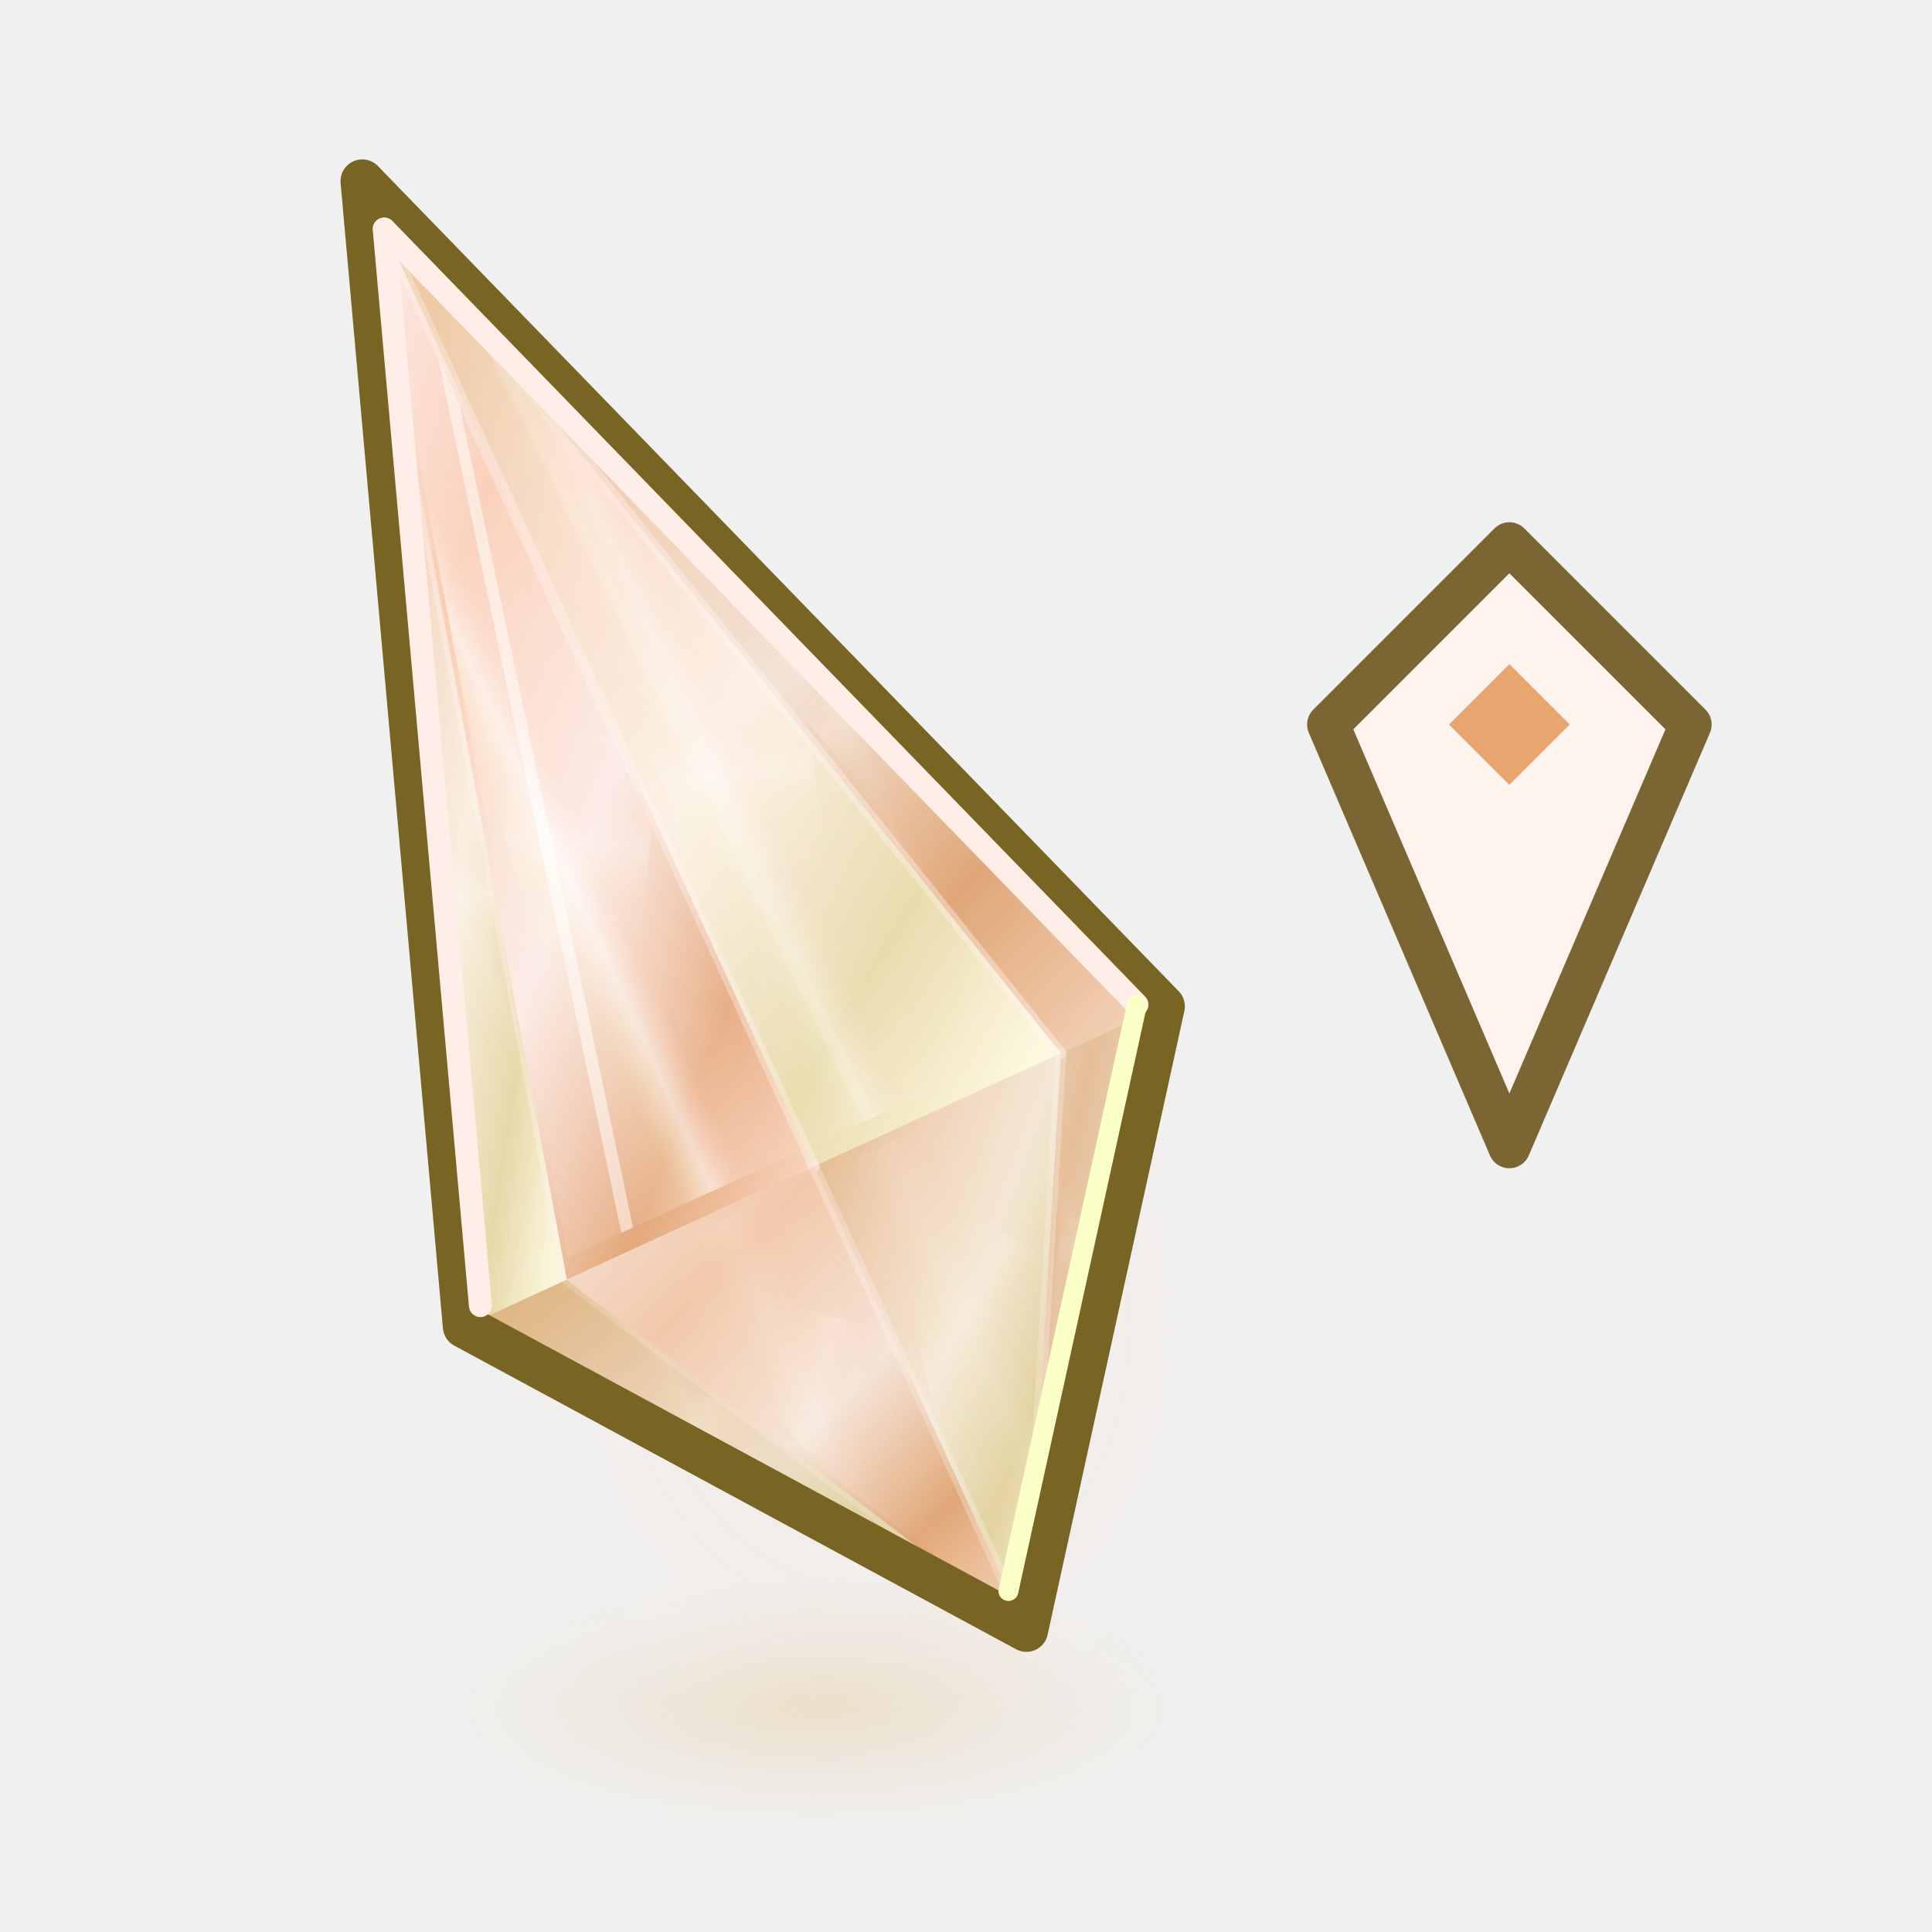
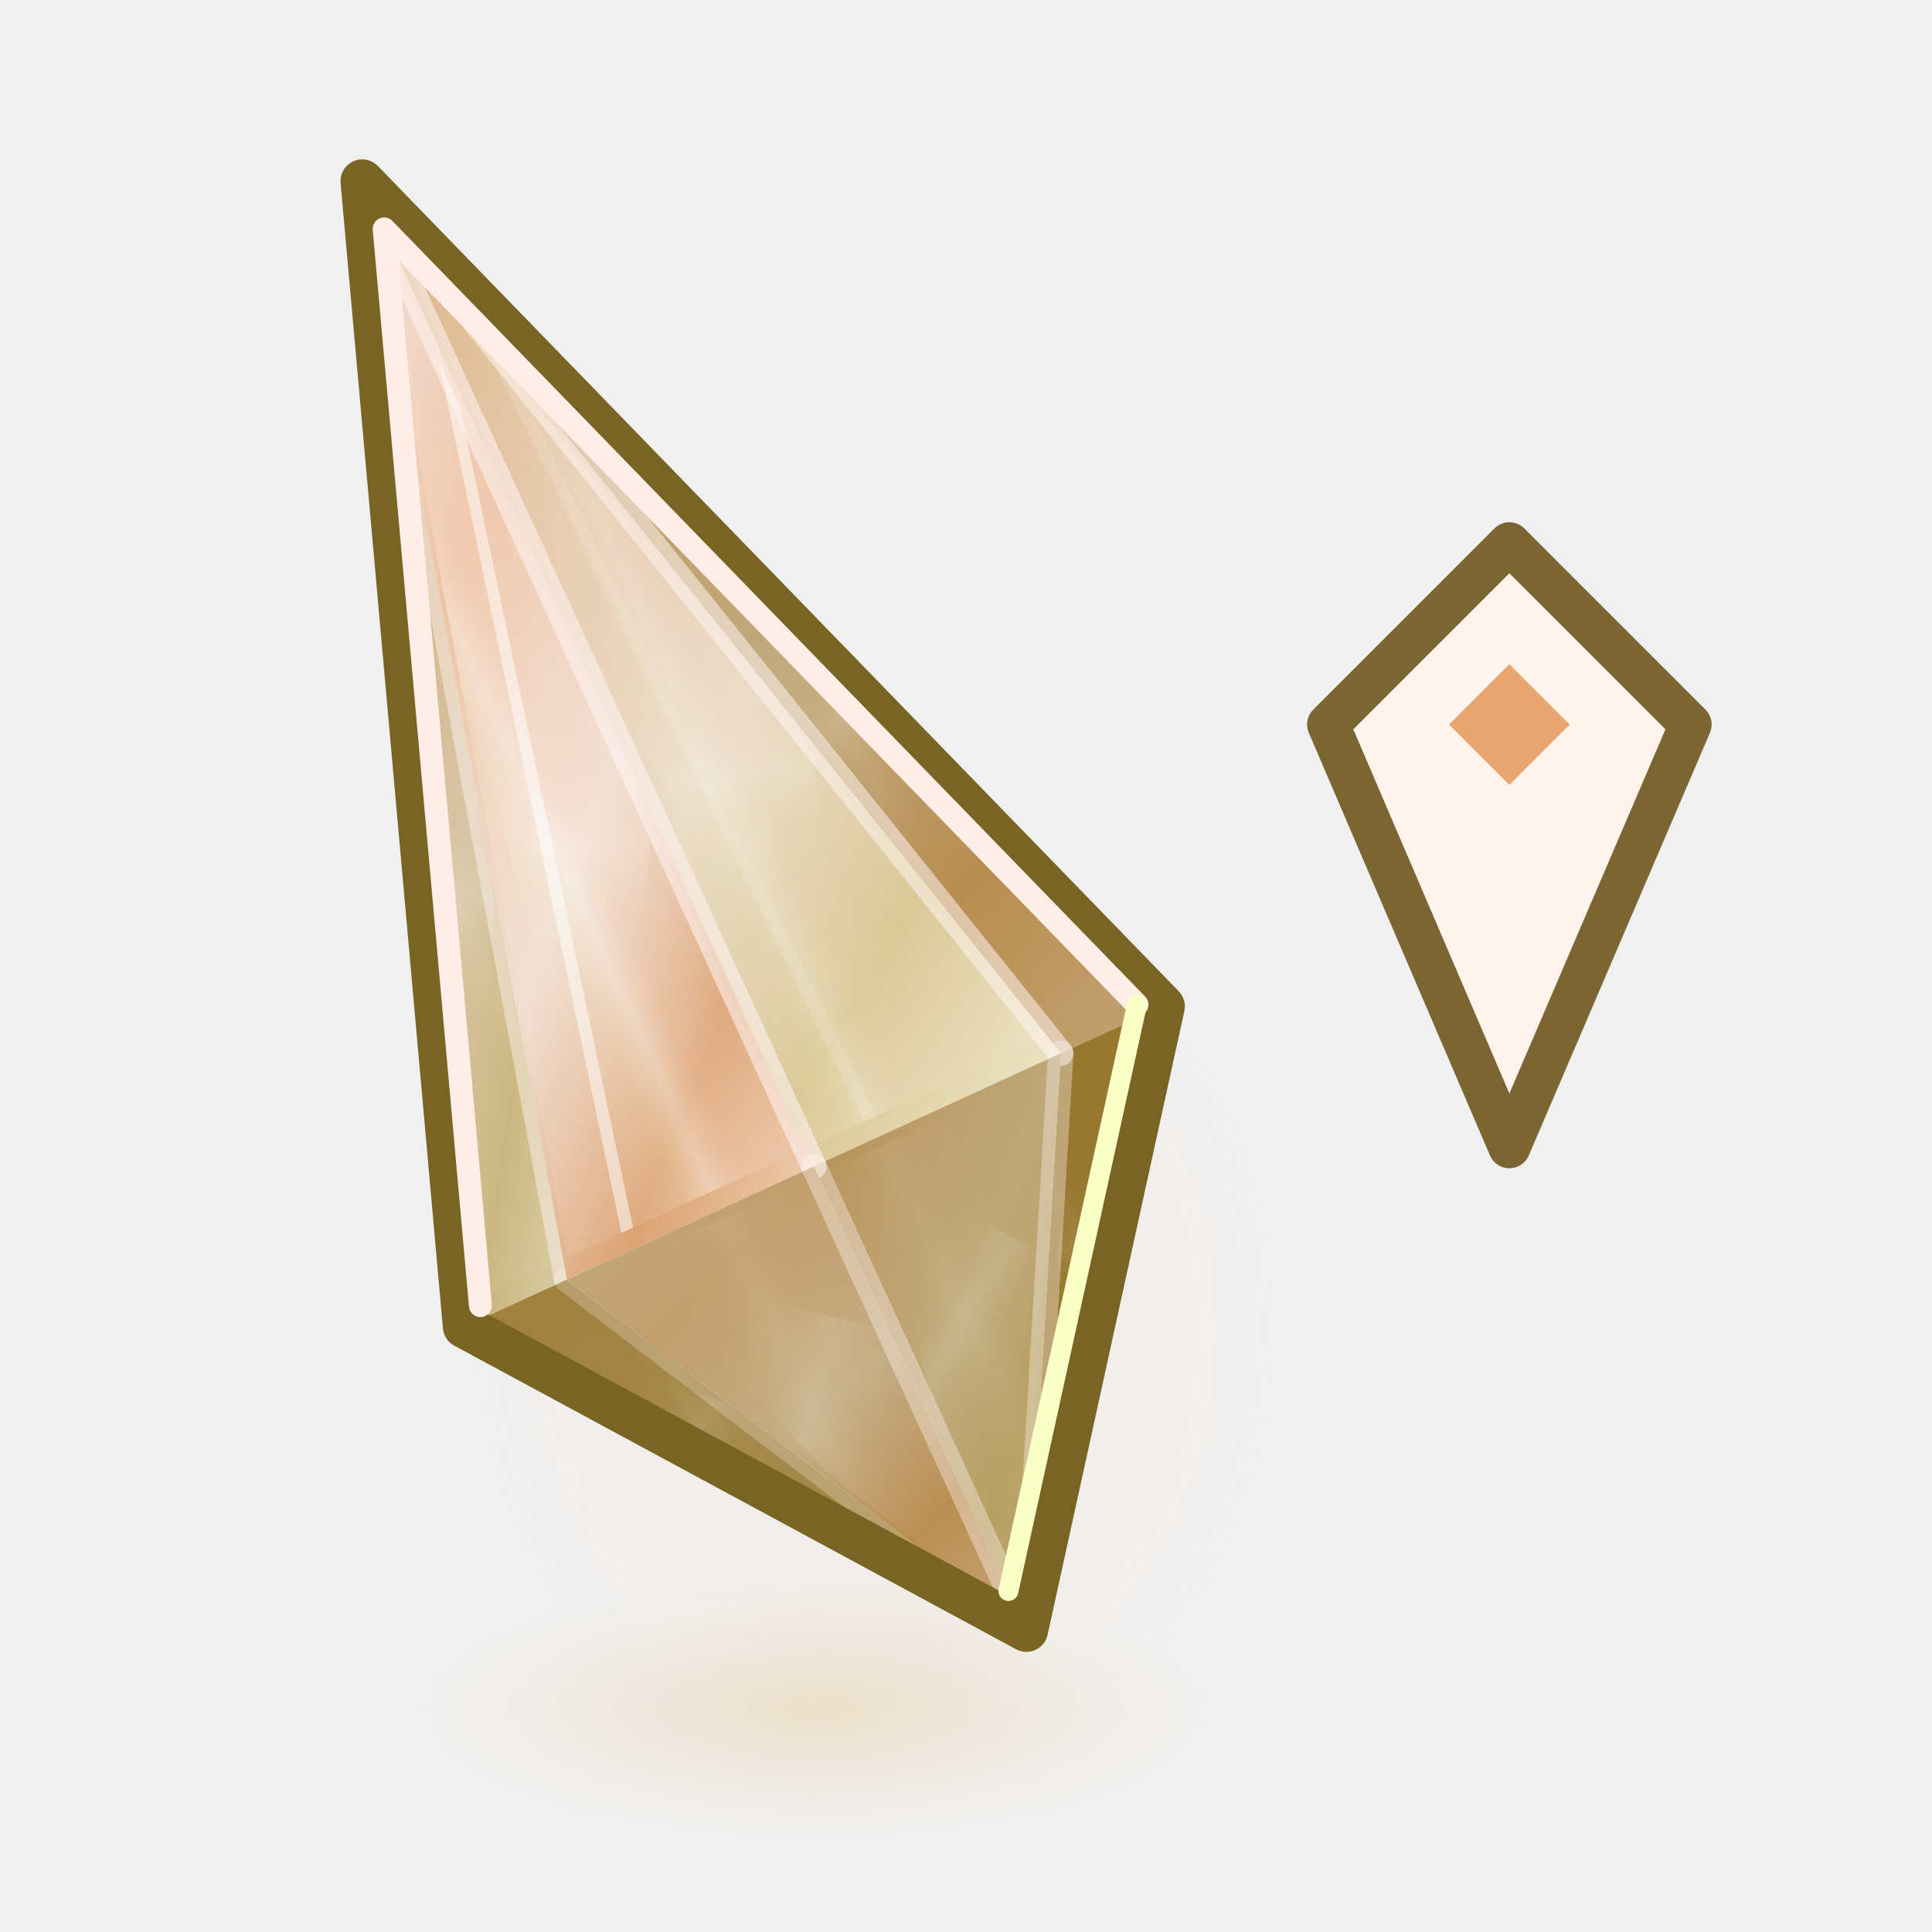
<svg xmlns="http://www.w3.org/2000/svg" width="32" height="32" viewBox="0 0 32 32">
  <defs>
    <linearGradient id="body" x1="0" y1="0" x2="1" y2="1">
      <stop stop-color="#fff2e9" />
      <stop offset=".55" stop-color="#facaa1" />
      <stop offset="1" stop-color="#fffed8" />
    </linearGradient>
    <linearGradient id="crown" x1="0" y1="0" x2=".8" y2="1">
      <stop stop-color="#ffe7b9" />
      <stop offset=".40" stop-color="#fffaf9" />
      <stop offset=".70" stop-color="#fff1ea" />
      <stop offset="1" stop-color="#f2ab7d" />
    </linearGradient>
    <linearGradient id="left" x1="0" y1="0" x2="1" y2=".5">
      <stop stop-color="#a67d32" />
      <stop offset=".32" stop-color="#dc8e4e" />
      <stop offset=".78" stop-color="#ffcdbb" />
      <stop offset="1" stop-color="#ffebe9" />
    </linearGradient>
    <linearGradient id="right" x1="0" y1="0" x2=".7" y2="1">
      <stop stop-color="#f0b772" />
      <stop offset=".36" stop-color="#cba354" />
      <stop offset=".7" stop-color="#ffeed4" />
      <stop offset="1" stop-color="#f6ffed" />
    </linearGradient>
    <linearGradient id="foot" x1="0" y1="0" x2="1" y2="1">
      <stop stop-color="#ffc4b1" />
      <stop offset=".48" stop-color="#d98d51" />
      <stop offset=".52" stop-color="#ffe1d8" />
      <stop offset="1" stop-color="#eaeeb4" />
    </linearGradient>
    <linearGradient id="violet" x1="0" y1="0" x2="1" y2="1">
      <stop stop-color="#ffdbcb" />
      <stop offset=".5" stop-color="#e0e48e" />
      <stop offset="1" stop-color="#f3ffd0" />
    </linearGradient>
    <linearGradient id="inner" x1="0" y1="0" x2="1" y2="0">
      <stop stop-color="#a68834" stop-opacity=".7" />
      <stop offset=".5" stop-color="#ffe8e0" stop-opacity=".25" />
      <stop offset="1" stop-color="#fffbfb" stop-opacity=".8" />
    </linearGradient>
    <linearGradient id="refract" x1="0" y1="0" x2="1" y2="1">
      <stop stop-color="#fff4f3" />
      <stop offset=".46" stop-color="#ffddc2" stop-opacity=".7" />
      <stop offset="1" stop-color="#ecf4ba" stop-opacity=".4" />
    </linearGradient>
    <linearGradient id="text" x1="0" y1="0" x2="1" y2="0">
      <stop stop-color="#e7b076" />
      <stop offset=".48" stop-color="#fff5f4" />
      <stop offset="1" stop-color="#fff0a6" />
    </linearGradient>
    <radialGradient id="shadow">
      <stop stop-color="#dbb157" stop-opacity=".25" />
      <stop offset=".55" stop-color="#e2b46c" stop-opacity=".10" />
      <stop offset="1" stop-color="#edcd8d" stop-opacity="0" />
    </radialGradient>
    <radialGradient id="halo">
      <stop stop-color="#fffbbe" stop-opacity=".10" />
      <stop offset=".6" stop-color="#ffcea7" stop-opacity=".07" />
      <stop offset="1" stop-color="#ffead4" stop-opacity="0" />
    </radialGradient>
    <linearGradient id="edgeIce" x1="0" y1="0" x2="1" y2="1">
      <stop offset="0.0" stop-color="#fff4ed" />
      <stop offset="0.5" stop-color="#e2ac4e" />
      <stop offset="1.0" stop-color="#ffebe9" />
    </linearGradient>
    <linearGradient id="edgeIndigo" x1="0" y1="0" x2="1" y2="1">
      <stop offset="0.0" stop-color="#9b7217" />
      <stop offset="0.5" stop-color="#ffcd83" />
      <stop offset="1.0" stop-color="#c0c666" />
    </linearGradient>
    <linearGradient id="edgeLilac" x1="0" y1="0" x2="1" y2="1">
      <stop offset="0.0" stop-color="#e6e092" />
      <stop offset="0.5" stop-color="#f9fff5" />
      <stop offset="1.0" stop-color="#caa047" />
    </linearGradient>
    <linearGradient id="edgeBlue" x1="0" y1="0" x2="1" y2="1">
      <stop offset="0.0" stop-color="#94762d" />
      <stop offset="0.5" stop-color="#ffb094" />
      <stop offset="1.0" stop-color="#ca7a31" />
    </linearGradient>
    <linearGradient id="tableLight" x1="0" y1="0" x2="1" y2="1">
      <stop offset="0.0" stop-color="#ffe9d0" />
      <stop offset="0.5" stop-color="#ffffff" />
      <stop offset="1.0" stop-color="#f7d2ac" />
    </linearGradient>
    <linearGradient id="tableBlue" x1="0" y1="0" x2="1" y2="1">
      <stop offset="0.0" stop-color="#d59752" />
      <stop offset="0.5" stop-color="#ffe6de" />
      <stop offset="1.0" stop-color="#edb283" />
    </linearGradient>
    <linearGradient id="tableIce" x1="0" y1="0" x2="1" y2="1">
      <stop offset="0.0" stop-color="#ffe0d8" />
      <stop offset="0.5" stop-color="#ea8855" />
      <stop offset="1.0" stop-color="#fff7f1" />
    </linearGradient>
    <linearGradient id="tableLilac" x1="0" y1="0" x2="1" y2="1">
      <stop offset="0.0" stop-color="#d9c871" />
      <stop offset="0.5" stop-color="#fffdd8" />
      <stop offset="1.0" stop-color="#f9fff7" />
    </linearGradient>
    <linearGradient id="reflectedBlue" x1="0" y1="0" x2="1" y2="1">
      <stop offset="0.0" stop-color="#ffeae8" />
      <stop offset="0.5" stop-color="#cc7b40" />
      <stop offset="1.0" stop-color="#ffcdbb" />
    </linearGradient>
    <linearGradient id="depthGlass" x1="0" y1="0" x2=".85" y2="1">
      <stop stop-color="#ae9438" stop-opacity=".24" />
      <stop offset=".4" stop-color="#efaf80" stop-opacity=".08" />
      <stop offset=".72" stop-color="#d6cc71" stop-opacity=".27" />
      <stop offset="1" stop-color="#f4ffd8" stop-opacity=".13" />
    </linearGradient>
    <linearGradient id="iceRefraction" x1="0" y1="0" x2="1" y2=".7">
      <stop stop-color="#df9958" stop-opacity=".06" />
      <stop offset=".35" stop-color="#ffb494" stop-opacity=".36" />
      <stop offset=".53" stop-color="#fff4f3" stop-opacity=".72" />
      <stop offset=".65" stop-color="#eb9765" stop-opacity=".22" />
      <stop offset="1" stop-color="#ffd4b9" stop-opacity="0" />
    </linearGradient>
    <linearGradient id="violetRefraction" x1="0" y1="1" x2="1" y2="0">
      <stop stop-color="#d5b462" stop-opacity="0" />
      <stop offset=".35" stop-color="#e5efa6" stop-opacity=".31" />
      <stop offset=".52" stop-color="#f5ffea" stop-opacity=".59" />
      <stop offset=".7" stop-color="#f6b48f" stop-opacity=".18" />
      <stop offset="1" stop-color="#ffdbb5" stop-opacity="0" />
    </linearGradient>
    <linearGradient id="clearIce" x1="0" y1="0" x2="1" y2="1">
      <stop stop-color="#fff0ef" stop-opacity=".98" />
      <stop offset=".28" stop-color="#facdb2" stop-opacity=".94" />
      <stop offset=".55" stop-color="#ffede7" stop-opacity=".88" />
      <stop offset=".78" stop-color="#e5a778" stop-opacity=".96" />
      <stop offset="1" stop-color="#ffe2d1" stop-opacity=".98" />
    </linearGradient>
    <linearGradient id="clearLilac" x1="0" y1="0" x2="1" y2=".85">
      <stop stop-color="#e6b988" stop-opacity=".98" />
      <stop offset=".32" stop-color="#fadac5" stop-opacity=".94" />
      <stop offset=".58" stop-color="#fff4e8" stop-opacity=".90" />
      <stop offset=".82" stop-color="#e9dba9" stop-opacity=".96" />
      <stop offset="1" stop-color="#fffbe3" stop-opacity=".98" />
    </linearGradient>
  </defs>
  <ellipse cx="13.5" cy="28.3" rx="6.7" ry="2.2" fill="url(#shadow)" stroke="none" stroke-width="0" stroke-linejoin="round" stroke-linecap="round" />
  <ellipse cx="14.5" cy="22" rx="7" ry="8" fill="url(#halo)" stroke="none" stroke-width="0" stroke-linejoin="round" stroke-linecap="round" />
  <polygon points="6,3 19.265,16.669 17.57,17.445" fill="url(#clearIce)" stroke="none" stroke-width="0.7" stroke-linejoin="round" stroke-linecap="round" />
-   <polygon points="6,3 19.265,16.669 17.57,17.445" fill="#a78834" fill-opacity="0.098" stroke="none" stroke-width="0.7" stroke-linejoin="round" stroke-linecap="round" />
+   <polygon points="6,3 19.265,16.669 17.57,17.445" fill="#917328" fill-opacity="0.561" stroke="none" stroke-width="0" stroke-linejoin="round" stroke-linecap="round" />
  <polygon points="6.455,3.515 18.991,16.432 17.389,17.166" fill="#fff0ef" fill-opacity="0.024" stroke="none" stroke-width="0.7" stroke-linejoin="round" stroke-linecap="round" />
  <defs>
    <linearGradient id="sheen5" gradientUnits="userSpaceOnUse" x1="13.019" y1="10.249" x2="15.038" y2="13.569">
      <stop stop-color="#ffebe4" stop-opacity="0" />
-       <stop offset=".3" stop-color="#ffe3d6" stop-opacity="0.064" />
-       <stop offset=".5" stop-color="#ffffff" stop-opacity="0.212" />
-       <stop offset=".7" stop-color="#f9ffdc" stop-opacity="0.053" />
+       <stop offset=".3" stop-color="#ffe3d6" stop-opacity="0.038" />
+       <stop offset=".5" stop-color="#ffffff" stop-opacity="0.127" />
+       <stop offset=".7" stop-color="#f9ffdc" stop-opacity="0.032" />
      <stop offset="1" stop-color="#f9ffdc" stop-opacity="0" />
    </linearGradient>
  </defs>
  <polygon points="10.216,7.391 14.603,11.911 17.71,17.019 11.048,9.249" fill="url(#sheen5)" />
  <defs>
    <linearGradient id="sheen6" gradientUnits="userSpaceOnUse" x1="14.567" y1="11.928" x2="13.526" y2="12.405">
      <stop stop-color="#ffebe4" stop-opacity="0" />
-       <stop offset=".3" stop-color="#ffe3d6" stop-opacity="0.024" />
-       <stop offset=".5" stop-color="#ffffff" stop-opacity="0.081" />
-       <stop offset=".7" stop-color="#f9ffdc" stop-opacity="0.02" />
+       <stop offset=".3" stop-color="#ffe3d6" stop-opacity="0.015" />
+       <stop offset=".5" stop-color="#ffffff" stop-opacity="0.048" />
+       <stop offset=".7" stop-color="#f9ffdc" stop-opacity="0.012" />
      <stop offset="1" stop-color="#f9ffdc" stop-opacity="0" />
    </linearGradient>
  </defs>
  <polygon points="6.455,3.515 18.991,16.432 17.389,17.166" fill="url(#sheen6)" />
-   <polyline points="6,3 19.265,16.669" fill="none" stroke="#fff5f4" stroke-opacity="0.286" stroke-width="0.18" stroke-linejoin="round" stroke-linecap="round" />
+   <polyline points="6,3 19.265,16.669" fill="none" stroke="#fff5f4" stroke-opacity="0.372" stroke-width="0.42" stroke-linejoin="round" stroke-linecap="round" />
  <polyline points="11.473,8.686 14.482,11.786" fill="none" stroke="#ffc39b" stroke-opacity="0" stroke-width="0.8" stroke-linejoin="round" stroke-linecap="round" />
  <polyline points="11.473,8.686 14.482,11.786" fill="none" stroke="#ffffff" stroke-opacity="0" stroke-width="0.29" stroke-linejoin="round" stroke-linecap="round" />
  <polygon points="17,27 19.265,16.669 17.57,17.445" fill="url(#clearIce)" stroke="none" stroke-width="0.7" stroke-linejoin="round" stroke-linecap="round" />
-   <polygon points="17,27 19.265,16.669 17.57,17.445" fill="#a78834" fill-opacity="0.231" stroke="none" stroke-width="0.7" stroke-linejoin="round" stroke-linecap="round" />
+   <polygon points="17,27 19.265,16.669 17.57,17.445" fill="#917328" fill-opacity="0.949" stroke="none" stroke-width="0" stroke-linejoin="round" stroke-linecap="round" />
  <polygon points="17.052,26.635 19.192,16.872 17.591,17.606" fill="#fff0ef" fill-opacity="0" stroke="none" stroke-width="0.7" stroke-linejoin="round" stroke-linecap="round" />
  <defs>
    <linearGradient id="sheen13" gradientUnits="userSpaceOnUse" x1="18.189" y1="21.53" x2="17.844" y2="19.69">
      <stop stop-color="#ffebe4" stop-opacity="0" />
-       <stop offset=".3" stop-color="#ffe3d6" stop-opacity="0.041" />
-       <stop offset=".5" stop-color="#ffffff" stop-opacity="0.137" />
-       <stop offset=".7" stop-color="#f9ffdc" stop-opacity="0.034" />
+       <stop offset=".3" stop-color="#ffe3d6" stop-opacity="0.025" />
+       <stop offset=".5" stop-color="#ffffff" stop-opacity="0.082" />
+       <stop offset=".7" stop-color="#f9ffdc" stop-opacity="0.021" />
      <stop offset="1" stop-color="#f9ffdc" stop-opacity="0" />
    </linearGradient>
  </defs>
  <polygon points="17.694,23.706 18.443,20.289 17.911,17.459 17.278,22.843" fill="url(#sheen13)" />
  <defs>
    <linearGradient id="sheen14" gradientUnits="userSpaceOnUse" x1="18.407" y1="20.306" x2="17.366" y2="20.783">
      <stop stop-color="#ffebe4" stop-opacity="0" />
-       <stop offset=".3" stop-color="#ffe3d6" stop-opacity="0.024" />
-       <stop offset=".5" stop-color="#ffffff" stop-opacity="0.08" />
-       <stop offset=".7" stop-color="#f9ffdc" stop-opacity="0.02" />
+       <stop offset=".3" stop-color="#ffe3d6" stop-opacity="0.014" />
+       <stop offset=".5" stop-color="#ffffff" stop-opacity="0.048" />
+       <stop offset=".7" stop-color="#f9ffdc" stop-opacity="0.012" />
      <stop offset="1" stop-color="#f9ffdc" stop-opacity="0" />
    </linearGradient>
  </defs>
  <polygon points="17.052,26.635 19.192,16.872 17.591,17.606" fill="url(#sheen14)" />
-   <polyline points="17,27 19.265,16.669" fill="none" stroke="#fff5f4" stroke-opacity="0.157" stroke-width="0.18" stroke-linejoin="round" stroke-linecap="round" />
+   <polyline points="17,27 19.265,16.669" fill="none" stroke="#fff5f4" stroke-opacity="0.188" stroke-width="0.42" stroke-linejoin="round" stroke-linecap="round" />
  <polyline points="17.909,22.727 18.422,20.384" fill="none" stroke="#ffc39b" stroke-opacity="0" stroke-width="0.8" stroke-linejoin="round" stroke-linecap="round" />
  <polyline points="17.909,22.727 18.422,20.384" fill="none" stroke="#ffffff" stroke-opacity="0" stroke-width="0.29" stroke-linejoin="round" stroke-linecap="round" />
  <polygon points="6,3 9.389,21.195 7.695,21.971" fill="url(#clearLilac)" stroke="none" stroke-width="0.7" stroke-linejoin="round" stroke-linecap="round" />
-   <polygon points="6,3 9.389,21.195 7.695,21.971" fill="#a78834" fill-opacity="0.047" stroke="none" stroke-width="0.7" stroke-linejoin="round" stroke-linecap="round" />
+   <polygon points="6,3 9.389,21.195 7.695,21.971" fill="#917328" fill-opacity="0.372" stroke="none" stroke-width="0" stroke-linejoin="round" stroke-linecap="round" />
  <polygon points="6.093,3.681 9.296,20.875 7.695,21.609" fill="#fff0ef" fill-opacity="0.051" stroke="none" stroke-width="0.7" stroke-linejoin="round" stroke-linecap="round" />
  <defs>
    <linearGradient id="sheen21" gradientUnits="userSpaceOnUse" x1="7.785" y1="12.648" x2="7.681" y2="16.941">
      <stop stop-color="#ffebe4" stop-opacity="0" />
-       <stop offset=".3" stop-color="#ffe3d6" stop-opacity="0.074" />
-       <stop offset=".5" stop-color="#ffffff" stop-opacity="0.247" />
-       <stop offset=".7" stop-color="#f9ffdc" stop-opacity="0.062" />
+       <stop offset=".3" stop-color="#ffe3d6" stop-opacity="0.044" />
+       <stop offset=".5" stop-color="#ffffff" stop-opacity="0.148" />
+       <stop offset=".7" stop-color="#f9ffdc" stop-opacity="0.037" />
      <stop offset="1" stop-color="#f9ffdc" stop-opacity="0" />
    </linearGradient>
  </defs>
  <polygon points="7.054,8.84 8.175,14.857 8.015,21.462 6.766,11.211" fill="url(#sheen21)" />
  <defs>
    <linearGradient id="sheen22" gradientUnits="userSpaceOnUse" x1="8.139" y1="14.874" x2="7.098" y2="15.351">
      <stop stop-color="#ffebe4" stop-opacity="0" />
-       <stop offset=".3" stop-color="#ffe3d6" stop-opacity="0.03" />
-       <stop offset=".5" stop-color="#ffffff" stop-opacity="0.101" />
-       <stop offset=".7" stop-color="#f9ffdc" stop-opacity="0.025" />
+       <stop offset=".3" stop-color="#ffe3d6" stop-opacity="0.018" />
+       <stop offset=".5" stop-color="#ffffff" stop-opacity="0.06" />
+       <stop offset=".7" stop-color="#f9ffdc" stop-opacity="0.015" />
      <stop offset="1" stop-color="#f9ffdc" stop-opacity="0" />
    </linearGradient>
  </defs>
  <polygon points="6.093,3.681 9.296,20.875 7.695,21.609" fill="url(#sheen22)" />
-   <polyline points="6,3 9.389,21.195" fill="none" stroke="#fff5f4" stroke-opacity="0.341" stroke-width="0.18" stroke-linejoin="round" stroke-linecap="round" />
+   <polyline points="6,3 9.389,21.195" fill="none" stroke="#fff5f4" stroke-opacity="0.459" stroke-width="0.42" stroke-linejoin="round" stroke-linecap="round" />
  <polyline points="7.375,10.565 8.144,14.691" fill="none" stroke="#ffc39b" stroke-opacity="0" stroke-width="0.8" stroke-linejoin="round" stroke-linecap="round" />
  <polyline points="7.375,10.565 8.144,14.691" fill="none" stroke="#ffffff" stroke-opacity="0" stroke-width="0.29" stroke-linejoin="round" stroke-linecap="round" />
  <polygon points="17,27 9.389,21.195 7.695,21.971" fill="url(#clearLilac)" stroke="none" stroke-width="0.7" stroke-linejoin="round" stroke-linecap="round" />
-   <polygon points="17,27 9.389,21.195 7.695,21.971" fill="#a78834" fill-opacity="0.184" stroke="none" stroke-width="0.7" stroke-linejoin="round" stroke-linecap="round" />
+   <polygon points="17,27 9.389,21.195 7.695,21.971" fill="#917328" fill-opacity="0.824" stroke="none" stroke-width="0" stroke-linejoin="round" stroke-linecap="round" />
  <polygon points="16.69,26.801 9.498,21.316 7.897,22.049" fill="#fff0ef" fill-opacity="0.004" stroke="none" stroke-width="0.7" stroke-linejoin="round" stroke-linecap="round" />
  <defs>
    <linearGradient id="sheen29" gradientUnits="userSpaceOnUse" x1="12.956" y1="23.928" x2="10.487" y2="23.062">
      <stop stop-color="#ffebe4" stop-opacity="0" />
-       <stop offset=".3" stop-color="#ffe3d6" stop-opacity="0.049" />
-       <stop offset=".5" stop-color="#ffffff" stop-opacity="0.163" />
-       <stop offset=".7" stop-color="#f9ffdc" stop-opacity="0.041" />
+       <stop offset=".3" stop-color="#ffe3d6" stop-opacity="0.029" />
+       <stop offset=".5" stop-color="#ffffff" stop-opacity="0.098" />
+       <stop offset=".7" stop-color="#f9ffdc" stop-opacity="0.024" />
      <stop offset="1" stop-color="#f9ffdc" stop-opacity="0" />
    </linearGradient>
  </defs>
  <polygon points="14.532,25.156 12.015,23.235 8.217,21.902 12.997,24.805" fill="url(#sheen29)" />
  <defs>
    <linearGradient id="sheen30" gradientUnits="userSpaceOnUse" x1="11.979" y1="23.252" x2="10.938" y2="23.729">
      <stop stop-color="#ffebe4" stop-opacity="0" />
-       <stop offset=".3" stop-color="#ffe3d6" stop-opacity="0.024" />
-       <stop offset=".5" stop-color="#ffffff" stop-opacity="0.08" />
-       <stop offset=".7" stop-color="#f9ffdc" stop-opacity="0.02" />
+       <stop offset=".3" stop-color="#ffe3d6" stop-opacity="0.014" />
+       <stop offset=".5" stop-color="#ffffff" stop-opacity="0.048" />
+       <stop offset=".7" stop-color="#f9ffdc" stop-opacity="0.012" />
      <stop offset="1" stop-color="#f9ffdc" stop-opacity="0" />
    </linearGradient>
  </defs>
  <polygon points="16.69,26.801 9.498,21.316 7.897,22.049" fill="url(#sheen30)" />
-   <polyline points="17,27 9.389,21.195" fill="none" stroke="#fff5f4" stroke-opacity="0.2" stroke-width="0.18" stroke-linejoin="round" stroke-linecap="round" />
+   <polyline points="17,27 9.389,21.195" fill="none" stroke="#fff5f4" stroke-opacity="0.247" stroke-width="0.42" stroke-linejoin="round" stroke-linecap="round" />
  <polyline points="13.811,24.605 12.085,23.289" fill="none" stroke="#ffc39b" stroke-opacity="0" stroke-width="0.8" stroke-linejoin="round" stroke-linecap="round" />
  <polyline points="13.811,24.605 12.085,23.289" fill="none" stroke="#ffffff" stroke-opacity="0" stroke-width="0.29" stroke-linejoin="round" stroke-linecap="round" />
  <polygon points="6,3 17.57,17.445 13.48,19.32" fill="url(#clearLilac)" stroke="none" stroke-width="0.7" stroke-linejoin="round" stroke-linecap="round" />
-   <polygon points="6,3 17.57,17.445 13.48,19.32" fill="#a78834" fill-opacity="0.016" stroke="none" stroke-width="0.7" stroke-linejoin="round" stroke-linecap="round" />
+   <polygon points="6,3 17.57,17.445 13.48,19.32" fill="#917328" fill-opacity="0.196" stroke="none" stroke-width="0" stroke-linejoin="round" stroke-linecap="round" />
  <polygon points="6.349,3.564 17.283,17.215 13.418,18.986" fill="#fff0ef" fill-opacity="0.086" stroke="none" stroke-width="0.7" stroke-linejoin="round" stroke-linecap="round" />
  <defs>
    <linearGradient id="sheen37" gradientUnits="userSpaceOnUse" x1="12.116" y1="10.756" x2="12.593" y2="14.782">
      <stop stop-color="#ffebe4" stop-opacity="0" />
-       <stop offset=".3" stop-color="#ffe3d6" stop-opacity="0.071" />
-       <stop offset=".5" stop-color="#ffffff" stop-opacity="0.238" />
-       <stop offset=".7" stop-color="#f9ffdc" stop-opacity="0.06" />
+       <stop offset=".3" stop-color="#ffe3d6" stop-opacity="0.043" />
+       <stop offset=".5" stop-color="#ffffff" stop-opacity="0.143" />
+       <stop offset=".7" stop-color="#f9ffdc" stop-opacity="0.036" />
      <stop offset="1" stop-color="#f9ffdc" stop-opacity="0" />
    </linearGradient>
  </defs>
  <polygon points="9.63,7.659 13.456,12.437 14.191,18.632 9.318,10.041" fill="url(#sheen37)" />
  <defs>
    <linearGradient id="sheen38" gradientUnits="userSpaceOnUse" x1="13.248" y1="12.533" x2="10.735" y2="13.684">
      <stop stop-color="#ffebe4" stop-opacity="0" />
-       <stop offset=".3" stop-color="#ffe3d6" stop-opacity="0.097" />
-       <stop offset=".5" stop-color="#ffffff" stop-opacity="0.325" />
-       <stop offset=".7" stop-color="#f9ffdc" stop-opacity="0.081" />
+       <stop offset=".3" stop-color="#ffe3d6" stop-opacity="0.058" />
+       <stop offset=".5" stop-color="#ffffff" stop-opacity="0.195" />
+       <stop offset=".7" stop-color="#f9ffdc" stop-opacity="0.049" />
      <stop offset="1" stop-color="#f9ffdc" stop-opacity="0" />
    </linearGradient>
  </defs>
  <polygon points="6.349,3.564 17.283,17.215 13.418,18.986" fill="url(#sheen38)" />
  <polygon points="7.989,5.612 8.536,6.294 14.5,18.49 14.307,18.579" fill="#ffffff" fill-opacity="0.122" stroke="none" stroke-width="0.7" stroke-linejoin="round" stroke-linecap="round" />
-   <polyline points="6,3 17.57,17.445" fill="none" stroke="#fff5f4" stroke-opacity="0.392" stroke-width="0.18" stroke-linejoin="round" stroke-linecap="round" />
+   <polyline points="6,3 17.57,17.445" fill="none" stroke="#fff5f4" stroke-opacity="0.533" stroke-width="0.42" stroke-linejoin="round" stroke-linecap="round" />
  <polyline points="11.179,9.594 13.803,12.87" fill="none" stroke="#ffc39b" stroke-opacity="0" stroke-width="0.8" stroke-linejoin="round" stroke-linecap="round" />
  <polyline points="11.179,9.594 13.803,12.87" fill="none" stroke="#ffffff" stroke-opacity="0" stroke-width="0.29" stroke-linejoin="round" stroke-linecap="round" />
  <polygon points="17,27 17.57,17.445 13.48,19.32" fill="url(#clearLilac)" stroke="none" stroke-width="0.7" stroke-linejoin="round" stroke-linecap="round" />
-   <polygon points="17,27 17.57,17.445 13.48,19.32" fill="#a78834" fill-opacity="0.106" stroke="none" stroke-width="0.7" stroke-linejoin="round" stroke-linecap="round" />
+   <polygon points="17,27 17.57,17.445 13.48,19.32" fill="#917328" fill-opacity="0.588" stroke="none" stroke-width="0" stroke-linejoin="round" stroke-linecap="round" />
  <polygon points="16.946,26.684 17.485,17.655 13.62,19.426" fill="#fff0ef" fill-opacity="0.02" stroke="none" stroke-width="0.7" stroke-linejoin="round" stroke-linecap="round" />
  <defs>
    <linearGradient id="sheen46" gradientUnits="userSpaceOnUse" x1="17.235" y1="21.924" x2="15.347" y2="20.791">
      <stop stop-color="#ffebe4" stop-opacity="0" />
-       <stop offset=".3" stop-color="#ffe3d6" stop-opacity="0.056" />
-       <stop offset=".5" stop-color="#ffffff" stop-opacity="0.187" />
-       <stop offset=".7" stop-color="#f9ffdc" stop-opacity="0.047" />
+       <stop offset=".3" stop-color="#ffe3d6" stop-opacity="0.034" />
+       <stop offset=".5" stop-color="#ffffff" stop-opacity="0.112" />
+       <stop offset=".7" stop-color="#f9ffdc" stop-opacity="0.028" />
      <stop offset="1" stop-color="#f9ffdc" stop-opacity="0" />
    </linearGradient>
  </defs>
  <polygon points="17.108,23.975 17.296,20.815 14.393,19.072 15.549,23.636" fill="url(#sheen46)" />
  <defs>
    <linearGradient id="sheen47" gradientUnits="userSpaceOnUse" x1="17.088" y1="20.911" x2="14.575" y2="22.062">
      <stop stop-color="#ffebe4" stop-opacity="0" />
-       <stop offset=".3" stop-color="#ffe3d6" stop-opacity="0.029" />
-       <stop offset=".5" stop-color="#ffffff" stop-opacity="0.097" />
-       <stop offset=".7" stop-color="#f9ffdc" stop-opacity="0.024" />
+       <stop offset=".3" stop-color="#ffe3d6" stop-opacity="0.017" />
+       <stop offset=".5" stop-color="#ffffff" stop-opacity="0.058" />
+       <stop offset=".7" stop-color="#f9ffdc" stop-opacity="0.015" />
      <stop offset="1" stop-color="#f9ffdc" stop-opacity="0" />
    </linearGradient>
  </defs>
  <polygon points="16.946,26.684 17.485,17.655 13.62,19.426" fill="url(#sheen47)" />
-   <polyline points="17,27 17.57,17.445" fill="none" stroke="#fff5f4" stroke-opacity="0.275" stroke-width="0.18" stroke-linejoin="round" stroke-linecap="round" />
+   <polyline points="17,27 17.57,17.445" fill="none" stroke="#fff5f4" stroke-opacity="0.361" stroke-width="0.42" stroke-linejoin="round" stroke-linecap="round" />
  <polyline points="17.184,22.696 17.313,20.529" fill="none" stroke="#ffc39b" stroke-opacity="0" stroke-width="0.8" stroke-linejoin="round" stroke-linecap="round" />
  <polyline points="17.184,22.696 17.313,20.529" fill="none" stroke="#ffffff" stroke-opacity="0" stroke-width="0.29" stroke-linejoin="round" stroke-linecap="round" />
  <polygon points="6,3 13.48,19.32 9.389,21.195" fill="url(#clearIce)" stroke="none" stroke-width="0.7" stroke-linejoin="round" stroke-linecap="round" />
-   <polygon points="6,3 13.48,19.32 9.389,21.195" fill="#a78834" fill-opacity="0.004" stroke="none" stroke-width="0.7" stroke-linejoin="round" stroke-linecap="round" />
+   <polygon points="6,3 13.48,19.32 9.389,21.195" fill="#917328" fill-opacity="0.118" stroke="none" stroke-width="0" stroke-linejoin="round" stroke-linecap="round" />
  <polygon points="6.199,3.633 13.268,19.055 9.402,20.827" fill="#fff0ef" fill-opacity="0.106" stroke="none" stroke-width="0.7" stroke-linejoin="round" stroke-linecap="round" />
  <defs>
    <linearGradient id="sheen54" gradientUnits="userSpaceOnUse" x1="9.929" y1="11.758" x2="9.527" y2="16.188">
      <stop stop-color="#ffebe4" stop-opacity="0" />
-       <stop offset=".3" stop-color="#ffe3d6" stop-opacity="0.074" />
-       <stop offset=".5" stop-color="#ffffff" stop-opacity="0.247" />
-       <stop offset=".7" stop-color="#f9ffdc" stop-opacity="0.062" />
+       <stop offset=".3" stop-color="#ffe3d6" stop-opacity="0.044" />
+       <stop offset=".5" stop-color="#ffffff" stop-opacity="0.148" />
+       <stop offset=".7" stop-color="#f9ffdc" stop-opacity="0.037" />
      <stop offset="1" stop-color="#f9ffdc" stop-opacity="0" />
    </linearGradient>
  </defs>
  <polygon points="8.32,8.259 10.794,13.657 10.175,20.473 7.545,10.854" fill="url(#sheen54)" />
  <defs>
    <linearGradient id="sheen55" gradientUnits="userSpaceOnUse" x1="10.585" y1="13.753" x2="8.073" y2="14.905">
      <stop stop-color="#ffebe4" stop-opacity="0" />
-       <stop offset=".3" stop-color="#ffe3d6" stop-opacity="0.163" />
-       <stop offset=".5" stop-color="#ffffff" stop-opacity="0.544" />
-       <stop offset=".7" stop-color="#f9ffdc" stop-opacity="0.136" />
+       <stop offset=".3" stop-color="#ffe3d6" stop-opacity="0.098" />
+       <stop offset=".5" stop-color="#ffffff" stop-opacity="0.326" />
+       <stop offset=".7" stop-color="#f9ffdc" stop-opacity="0.082" />
      <stop offset="1" stop-color="#f9ffdc" stop-opacity="0" />
    </linearGradient>
  </defs>
  <polygon points="6.199,3.633 13.268,19.055 9.402,20.827" fill="url(#sheen55)" />
  <polygon points="7.26,5.946 7.613,6.717 10.485,20.331 10.291,20.419" fill="#ffffff" fill-opacity="0.506" stroke="none" stroke-width="0.7" stroke-linejoin="round" stroke-linecap="round" />
-   <polyline points="6,3 13.48,19.32" fill="none" stroke="#fff5f4" stroke-opacity="0.412" stroke-width="0.18" stroke-linejoin="round" stroke-linecap="round" />
+   <polyline points="6,3 13.48,19.32" fill="none" stroke="#fff5f4" stroke-opacity="0.561" stroke-width="0.42" stroke-linejoin="round" stroke-linecap="round" />
  <polyline points="9.322,10.445 11.018,14.146" fill="none" stroke="#ffc39b" stroke-opacity="0" stroke-width="0.8" stroke-linejoin="round" stroke-linecap="round" />
  <polyline points="9.322,10.445 11.018,14.146" fill="none" stroke="#ffffff" stroke-opacity="0" stroke-width="0.29" stroke-linejoin="round" stroke-linecap="round" />
  <polygon points="17,27 13.48,19.32 9.389,21.195" fill="url(#clearIce)" stroke="none" stroke-width="0.7" stroke-linejoin="round" stroke-linecap="round" />
-   <polygon points="17,27 13.48,19.32 9.389,21.195" fill="#a78834" fill-opacity="0.09" stroke="none" stroke-width="0.7" stroke-linejoin="round" stroke-linecap="round" />
+   <polygon points="17,27 13.48,19.32 9.389,21.195" fill="#917328" fill-opacity="0.533" stroke="none" stroke-width="0" stroke-linejoin="round" stroke-linecap="round" />
  <polygon points="16.796,26.753 13.47,19.495 9.604,21.267" fill="#fff0ef" fill-opacity="0.024" stroke="none" stroke-width="0.7" stroke-linejoin="round" stroke-linecap="round" />
  <defs>
    <linearGradient id="sheen63" gradientUnits="userSpaceOnUse" x1="15.048" y1="22.926" x2="12.281" y2="22.196">
      <stop stop-color="#ffebe4" stop-opacity="0" />
-       <stop offset=".3" stop-color="#ffe3d6" stop-opacity="0.059" />
-       <stop offset=".5" stop-color="#ffffff" stop-opacity="0.196" />
-       <stop offset=".7" stop-color="#f9ffdc" stop-opacity="0.049" />
+       <stop offset=".3" stop-color="#ffe3d6" stop-opacity="0.035" />
+       <stop offset=".5" stop-color="#ffffff" stop-opacity="0.117" />
+       <stop offset=".7" stop-color="#f9ffdc" stop-opacity="0.029" />
      <stop offset="1" stop-color="#f9ffdc" stop-opacity="0" />
    </linearGradient>
  </defs>
  <polygon points="15.798,24.576 14.634,22.035 10.377,20.913 13.775,24.449" fill="url(#sheen63)" />
  <defs>
    <linearGradient id="sheen64" gradientUnits="userSpaceOnUse" x1="14.425" y1="22.131" x2="11.913" y2="23.283">
      <stop stop-color="#ffebe4" stop-opacity="0" />
-       <stop offset=".3" stop-color="#ffe3d6" stop-opacity="0.036" />
-       <stop offset=".5" stop-color="#ffffff" stop-opacity="0.119" />
-       <stop offset=".7" stop-color="#f9ffdc" stop-opacity="0.03" />
+       <stop offset=".3" stop-color="#ffe3d6" stop-opacity="0.021" />
+       <stop offset=".5" stop-color="#ffffff" stop-opacity="0.071" />
+       <stop offset=".7" stop-color="#f9ffdc" stop-opacity="0.018" />
      <stop offset="1" stop-color="#f9ffdc" stop-opacity="0" />
    </linearGradient>
  </defs>
  <polygon points="16.796,26.753 13.47,19.495 9.604,21.267" fill="url(#sheen64)" />
-   <polyline points="17,27 13.48,19.32" fill="none" stroke="#fff5f4" stroke-opacity="0.294" stroke-width="0.18" stroke-linejoin="round" stroke-linecap="round" />
+   <polyline points="17,27 13.48,19.32" fill="none" stroke="#fff5f4" stroke-opacity="0.384" stroke-width="0.42" stroke-linejoin="round" stroke-linecap="round" />
  <polyline points="15.327,23.547 14.528,21.805" fill="none" stroke="#ffc39b" stroke-opacity="0" stroke-width="0.8" stroke-linejoin="round" stroke-linecap="round" />
  <polyline points="15.327,23.547 14.528,21.805" fill="none" stroke="#ffffff" stroke-opacity="0" stroke-width="0.29" stroke-linejoin="round" stroke-linecap="round" />
  <polyline points="6,3 19.265,16.669 17,27 7.695,21.971 6,3" fill="none" stroke="#796523" stroke-width="0.72" stroke-linejoin="round" stroke-linecap="round" />
  <polyline points="7.957,21.625 6.363,3.792 18.832,16.64" fill="none" stroke="#ffede7" stroke-width="0.38" stroke-linejoin="round" stroke-linecap="round" />
  <polyline points="18.832,16.64 16.703,26.352" fill="none" stroke="#faffc8" stroke-width="0.33" stroke-linejoin="round" stroke-linecap="round" />
  <polygon points="7.035,5.619 7.843,7.382 10.444,20.053 9.928,20.29" fill="#ffe4dc" fill-opacity="0" stroke="none" stroke-width="0.7" stroke-linejoin="round" stroke-linecap="round" />
  <polygon points="7.305,6.207 7.574,6.794 10.296,20.121 10.076,20.222" fill="#ffffff" fill-opacity="0" stroke="none" stroke-width="0.7" stroke-linejoin="round" stroke-linecap="round" />
  <polyline points="7.439,6.501 10.186,20.172" fill="none" stroke="#ffffff" stroke-opacity="0" stroke-width="0.24" stroke-linejoin="round" stroke-linecap="round" />
  <polygon points="25,9 28,12 25,19 22,12" fill="#fff4ed" stroke="#7b6533" stroke-width="0.7" stroke-linejoin="round" stroke-linecap="round" />
  <polygon points="25,11 26,12 25,13 24,12" fill="#e7a570" stroke="none" stroke-width="0.7" stroke-linejoin="round" stroke-linecap="round" />
</svg>
